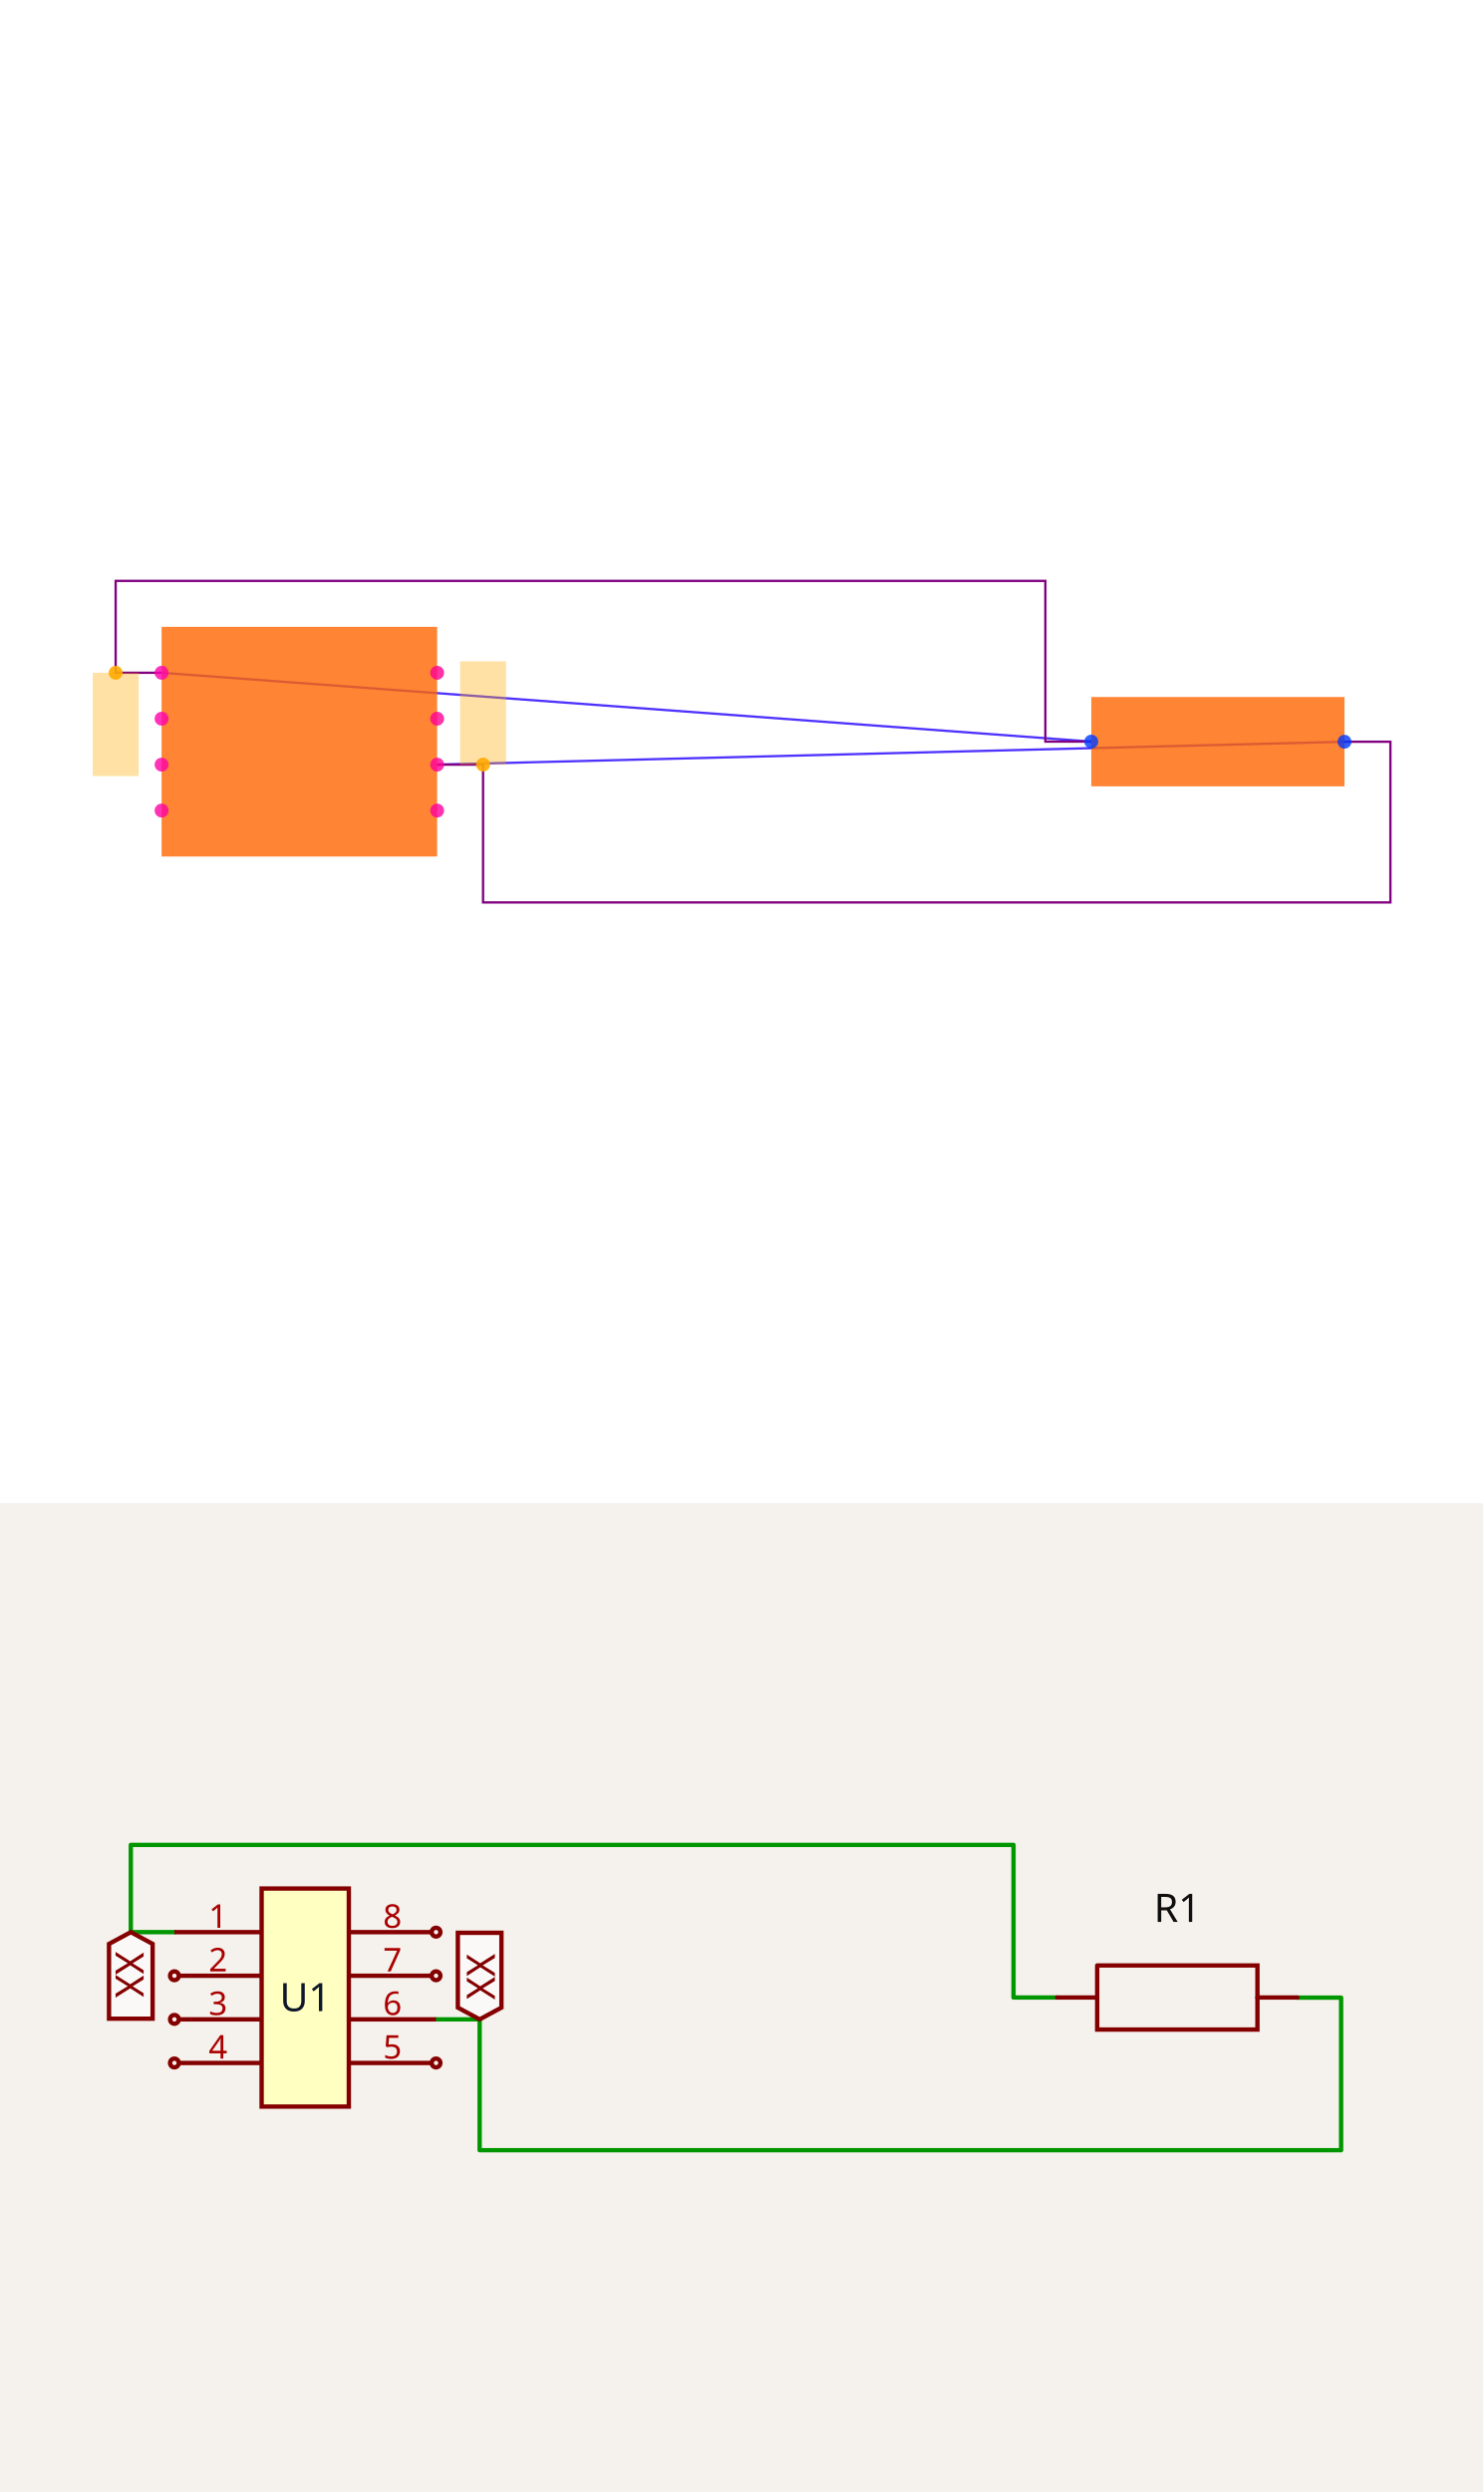
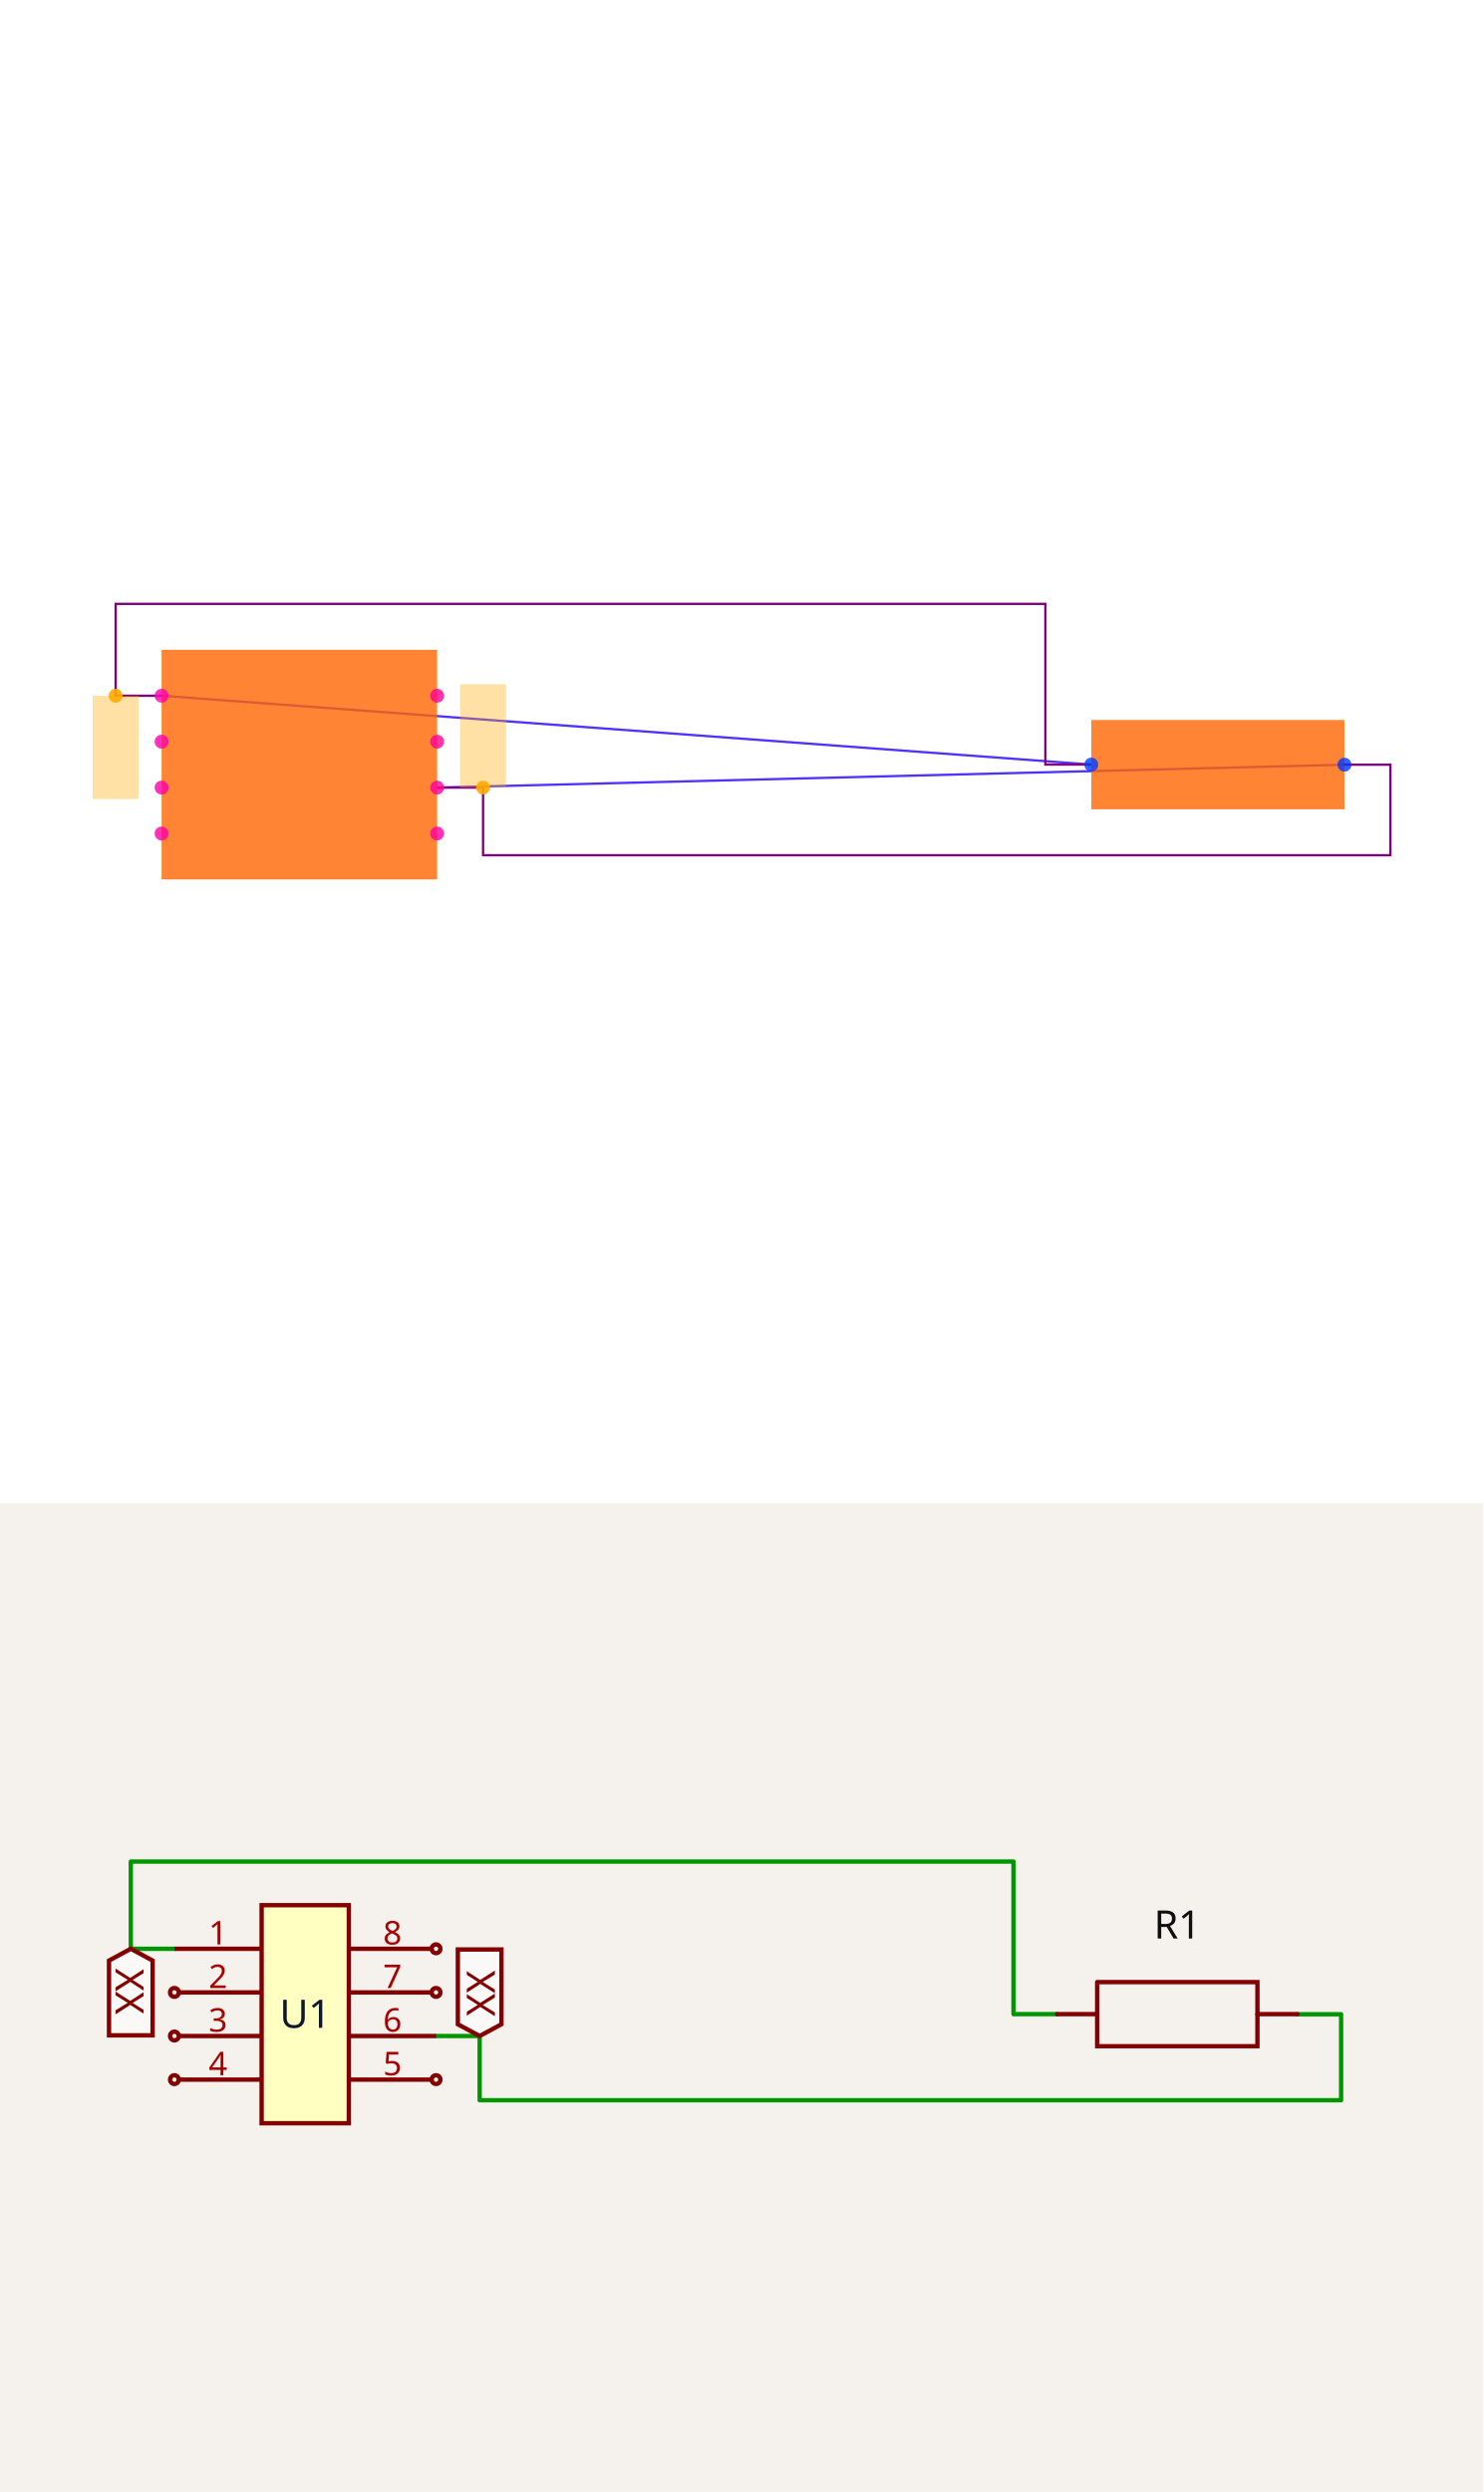
<svg xmlns="http://www.w3.org/2000/svg" width="1200" height="2016" viewBox="0 0 1200 2016" role="img" aria-label="Solver debug visualization on top and Circuit JSON schematic on the bottom">
  <g transform="translate(0, 0) scale(1.875, 1.875) translate(0, 0)">
    <rect width="100%" height="100%" fill="white" />
    <g>
-       <polyline data-points="-0.6000000000000001,0.30000000000000004 3.4487093,0.0002732499999993365" data-type="line" data-label="" points="69.728,290.272 470.924,319.973" fill="none" stroke="hsl(248, 100%, 50%, 0.8)" stroke-width="1px" />
+       <polyline data-points="-0.6000000000000001,0.30000000000000004 3.4487093,0.0002732499999993365" data-type="line" data-label="" points="69.728,300.182 470.924,329.882" fill="none" stroke="hsl(248, 100%, 50%, 0.8)" stroke-width="1px" />
    </g>
    <g>
-       <polyline data-points="0.6000000000000001,-0.10000000000000003 4.5512907,-0.0002732499999993365" data-type="line" data-label="" points="188.639,329.909 580.182,320.027" fill="none" stroke="hsl(248, 100%, 50%, 0.8)" stroke-width="1px" />
+       <polyline data-points="0.6000000000000001,-0.10000000000000003 4.5512907,-0.0002732499999993365" data-type="line" data-label="" points="188.639,339.818 580.182,329.936" fill="none" stroke="hsl(248, 100%, 50%, 0.8)" stroke-width="1px" />
    </g>
    <g>
-       <polyline data-points="-0.6000000000000001,0.30000000000000004 -0.8,0.30000000000000004 -0.8,0.7 3.2487093,0.7 3.2487093,0.0002732499999993365 3.4487093,0.0002732499999993365" data-type="line" data-label="" points="69.728,290.272 49.909,290.272 49.909,250.635 451.106,250.635 451.106,319.973 470.924,319.973" fill="none" stroke="purple" stroke-width="1px" />
+       <polyline data-points="-0.6000000000000001,0.30000000000000004 -0.8,0.30000000000000004 -0.8,0.7 3.2487093,0.7 3.2487093,0.0002732499999993365 3.4487093,0.0002732499999993365" data-type="line" data-label="" points="69.728,300.182 49.909,300.182 49.909,260.545 451.106,260.545 451.106,329.882 470.924,329.882" fill="none" stroke="purple" stroke-width="1px" />
    </g>
    <g>
-       <polyline data-points="0.6000000000000001,-0.10000000000000003 0.8,-0.10000000000000003 0.8,-0.7 4.7512907,-0.7 4.7512907,-0.0002732499999993365 4.5512907,-0.0002732499999993365" data-type="line" data-label="" points="188.639,329.909 208.457,329.909 208.457,389.365 600,389.365 600,320.027 580.182,320.027" fill="none" stroke="purple" stroke-width="1px" />
+       <polyline data-points="0.6000000000000001,-0.10000000000000003 0.8,-0.10000000000000003 0.8,-0.39445534999999954 4.7512907,-0.39445534999999954 4.7512907,-0.0002732499999993365 4.5512907,-0.0002732499999993365" data-type="line" data-label="" points="188.639,339.818 208.457,339.818 208.457,368.997 600,368.997 600,329.936 580.182,329.936" fill="none" stroke="purple" stroke-width="1px" />
    </g>
    <g>
-       <rect data-type="rect" data-label="schematic_component_0" data-x="4" data-y="0" x="470.924" y="300.731" width="109.257" height="38.538" fill="hsl(24, 100%, 50%, 0.8)" stroke="black" stroke-width="0.01" />
+       <rect data-type="rect" data-label="schematic_component_0" data-x="4" data-y="0" x="470.924" y="310.64" width="109.257" height="38.538" fill="hsl(24, 100%, 50%, 0.8)" stroke="black" stroke-width="0.01" />
    </g>
    <g>
-       <rect data-type="rect" data-label="schematic_component_1" data-x="0" data-y="0" x="69.728" y="270.454" width="118.911" height="99.092" fill="hsl(24, 100%, 50%, 0.8)" stroke="black" stroke-width="0.01" />
+       <rect data-type="rect" data-label="schematic_component_1" data-x="0" data-y="0" x="69.728" y="280.363" width="118.911" height="99.092" fill="hsl(24, 100%, 50%, 0.8)" stroke="black" stroke-width="0.01" />
    </g>
    <g>
-       <rect data-type="rect" data-label="netId: chip.U1 &gt; port.pin1 to R1.1 globalConnNetId: connectivity_net0" data-x="-0.8" data-y="0.07500000000000004" x="40" y="290.272" width="19.818" height="44.592" fill="hsl(40, 100%, 50%, 0.35)" stroke="black" stroke-width="0.01" />
+       <rect data-type="rect" data-label="netId: chip.U1 &gt; port.pin1 to R1.1 globalConnNetId: connectivity_net0" data-x="-0.8" data-y="0.07500000000000004" x="40" y="300.182" width="19.818" height="44.592" fill="hsl(40, 100%, 50%, 0.35)" stroke="black" stroke-width="0.01" />
    </g>
    <g>
-       <rect data-type="rect" data-label="netId: chip.U1 &gt; port.pin6 to R1.2 globalConnNetId: connectivity_net1" data-x="0.8" data-y="0.12499999999999997" x="198.548" y="285.318" width="19.818" height="44.592" fill="hsl(40, 100%, 50%, 0.35)" stroke="black" stroke-width="0.01" />
+       <rect data-type="rect" data-label="netId: chip.U1 &gt; port.pin6 to R1.2 globalConnNetId: connectivity_net1" data-x="0.8" data-y="0.12499999999999997" x="198.548" y="295.227" width="19.818" height="44.592" fill="hsl(40, 100%, 50%, 0.35)" stroke="black" stroke-width="0.01" />
    </g>
    <g>
-       <circle data-type="point" data-label="R1.1 x-" data-x="3.4487093" data-y="0.0002732499999993365" cx="470.924" cy="319.973" r="3" fill="hsl(226, 100%, 50%, 0.8)" />
+       <circle data-type="point" data-label="R1.1 x-" data-x="3.4487093" data-y="0.0002732499999993365" cx="470.924" cy="329.882" r="3" fill="hsl(226, 100%, 50%, 0.8)" />
    </g>
    <g>
-       <circle data-type="point" data-label="R1.2 x+" data-x="4.5512907" data-y="-0.0002732499999993365" cx="580.182" cy="320.027" r="3" fill="hsl(227, 100%, 50%, 0.8)" />
+       <circle data-type="point" data-label="R1.2 x+" data-x="4.5512907" data-y="-0.0002732499999993365" cx="580.182" cy="329.936" r="3" fill="hsl(227, 100%, 50%, 0.8)" />
    </g>
    <g>
-       <circle data-type="point" data-label="U1.1 x-" data-x="-0.6000000000000001" data-y="0.30000000000000004" cx="69.728" cy="290.272" r="3" fill="hsl(319, 100%, 50%, 0.8)" />
+       <circle data-type="point" data-label="U1.1 x-" data-x="-0.6000000000000001" data-y="0.30000000000000004" cx="69.728" cy="300.182" r="3" fill="hsl(319, 100%, 50%, 0.8)" />
    </g>
    <g>
-       <circle data-type="point" data-label="U1.2 x-" data-x="-0.6000000000000001" data-y="0.10000000000000003" cx="69.728" cy="310.091" r="3" fill="hsl(320, 100%, 50%, 0.8)" />
+       <circle data-type="point" data-label="U1.2 x-" data-x="-0.6000000000000001" data-y="0.10000000000000003" cx="69.728" cy="320" r="3" fill="hsl(320, 100%, 50%, 0.8)" />
    </g>
    <g>
-       <circle data-type="point" data-label="U1.3 x-" data-x="-0.6000000000000001" data-y="-0.09999999999999998" cx="69.728" cy="329.909" r="3" fill="hsl(321, 100%, 50%, 0.8)" />
+       <circle data-type="point" data-label="U1.3 x-" data-x="-0.6000000000000001" data-y="-0.09999999999999998" cx="69.728" cy="339.818" r="3" fill="hsl(321, 100%, 50%, 0.8)" />
    </g>
    <g>
-       <circle data-type="point" data-label="U1.4 x-" data-x="-0.6000000000000001" data-y="-0.30000000000000004" cx="69.728" cy="349.728" r="3" fill="hsl(322, 100%, 50%, 0.8)" />
+       <circle data-type="point" data-label="U1.4 x-" data-x="-0.6000000000000001" data-y="-0.30000000000000004" cx="69.728" cy="359.637" r="3" fill="hsl(322, 100%, 50%, 0.8)" />
    </g>
    <g>
-       <circle data-type="point" data-label="U1.5 x+" data-x="0.6000000000000001" data-y="-0.30000000000000004" cx="188.639" cy="349.728" r="3" fill="hsl(323, 100%, 50%, 0.8)" />
+       <circle data-type="point" data-label="U1.5 x+" data-x="0.6000000000000001" data-y="-0.30000000000000004" cx="188.639" cy="359.637" r="3" fill="hsl(323, 100%, 50%, 0.8)" />
    </g>
    <g>
-       <circle data-type="point" data-label="U1.6 x+" data-x="0.6000000000000001" data-y="-0.10000000000000003" cx="188.639" cy="329.909" r="3" fill="hsl(324, 100%, 50%, 0.8)" />
+       <circle data-type="point" data-label="U1.6 x+" data-x="0.6000000000000001" data-y="-0.10000000000000003" cx="188.639" cy="339.818" r="3" fill="hsl(324, 100%, 50%, 0.8)" />
    </g>
    <g>
-       <circle data-type="point" data-label="U1.7 x+" data-x="0.6000000000000001" data-y="0.09999999999999998" cx="188.639" cy="310.091" r="3" fill="hsl(325, 100%, 50%, 0.8)" />
+       <circle data-type="point" data-label="U1.7 x+" data-x="0.6000000000000001" data-y="0.09999999999999998" cx="188.639" cy="320" r="3" fill="hsl(325, 100%, 50%, 0.8)" />
    </g>
    <g>
-       <circle data-type="point" data-label="U1.8 x+" data-x="0.6000000000000001" data-y="0.30000000000000004" cx="188.639" cy="290.272" r="3" fill="hsl(326, 100%, 50%, 0.8)" />
+       <circle data-type="point" data-label="U1.8 x+" data-x="0.6000000000000001" data-y="0.30000000000000004" cx="188.639" cy="300.182" r="3" fill="hsl(326, 100%, 50%, 0.8)" />
    </g>
    <g>
-       <circle data-type="point" data-label="anchorPoint orientation: y-" data-x="-0.8" data-y="0.30000000000000004" cx="49.909" cy="290.272" r="3" fill="hsl(40, 100%, 50%, 0.9)" />
+       <circle data-type="point" data-label="anchorPoint orientation: y-" data-x="-0.8" data-y="0.30000000000000004" cx="49.909" cy="300.182" r="3" fill="hsl(40, 100%, 50%, 0.9)" />
    </g>
    <g>
-       <circle data-type="point" data-label="anchorPoint orientation: y+" data-x="0.8" data-y="-0.10000000000000003" cx="208.457" cy="329.909" r="3" fill="hsl(40, 100%, 50%, 0.9)" />
+       <circle data-type="point" data-label="anchorPoint orientation: y+" data-x="0.8" data-y="-0.10000000000000003" cx="208.457" cy="339.818" r="3" fill="hsl(40, 100%, 50%, 0.9)" />
    </g>
    <g id="crosshair" style="display: none">
      <line id="crosshair-h" y1="0" y2="640" stroke="#666" stroke-width="0.5" />
      <line id="crosshair-v" x1="0" x2="640" stroke="#666" stroke-width="0.5" />
      <text id="coordinates" font-family="monospace" font-size="12" fill="#666" />
    </g>
  </g>
  <g transform="translate(0, 1216)">
    <style>
              .boundary { fill: rgb(245, 241, 237); }
              .schematic-boundary { fill: none; stroke: #fff; }
              .component { fill: none; stroke: rgb(132, 0, 0); }
              .chip { fill: rgb(255, 255, 194); stroke: rgb(132, 0, 0); }
              .component-pin { fill: none; stroke: rgb(132, 0, 0); }
              .text { font-family: sans-serif; fill: rgb(0, 150, 0); }
              .pin-number { fill: rgb(169, 0, 0); }
              .port-label { fill: rgb(0, 100, 100); }
              .component-name { fill: rgb(0, 100, 100); }

            </style>
    <rect class="boundary" x="0" y="0" width="1200" height="800" />
    <g class="trace sch-trace" data-layer="base" data-circuit-json-type="schematic_trace" data-schematic-trace-id="schematic_trace_0__stack1">
-       <path d="M 141.123 347.079 L 105.842 347.079 L 105.842 276.517 L 820.049 276.517 L 820.049 399.952 L 855.33 399.952" class="trace-invisible-hover-outline sch-trace-hitbox" stroke="rgb(0, 150, 0)" fill="none" stroke-width="28.225px" stroke-linecap="round" opacity="0" stroke-linejoin="round" />
-       <path class="sch-trace-path" d="M 141.123 347.079 L 105.842 347.079 L 105.842 276.517 L 820.049 276.517 L 820.049 399.952 L 855.33 399.952" stroke="rgb(0, 150, 0)" fill="none" stroke-width="3.528px" stroke-linecap="round" stroke-linejoin="round" />
+       <path d="M 141.123 360.553 L 105.842 360.553 L 105.842 289.992 L 820.049 289.992 L 820.049 413.426 L 855.33 413.426" class="trace-invisible-hover-outline sch-trace-hitbox" stroke="rgb(0, 150, 0)" fill="none" stroke-width="28.225px" stroke-linecap="round" opacity="0" stroke-linejoin="round" />
+       <path class="sch-trace-path" d="M 141.123 360.553 L 105.842 360.553 L 105.842 289.992 L 820.049 289.992 L 820.049 413.426 L 855.33 413.426" stroke="rgb(0, 150, 0)" fill="none" stroke-width="3.528px" stroke-linecap="round" stroke-linejoin="round" />
    </g>
    <g class="trace sch-trace" data-layer="base" data-circuit-json-type="schematic_trace" data-schematic-trace-id="schematic_trace_1__stack1">
-       <path d="M 352.807 417.64 L 388.088 417.64 L 388.088 523.483 L 1085.11 523.483 L 1085.11 400.048 L 1049.829 400.048" class="trace-invisible-hover-outline sch-trace-hitbox" stroke="rgb(0, 150, 0)" fill="none" stroke-width="28.225px" stroke-linecap="round" opacity="0" stroke-linejoin="round" />
-       <path class="sch-trace-path" d="M 352.807 417.64 L 388.088 417.64 L 388.088 523.483 L 1085.11 523.483 L 1085.11 400.048 L 1049.829 400.048" stroke="rgb(0, 150, 0)" fill="none" stroke-width="3.528px" stroke-linecap="round" stroke-linejoin="round" />
+       <path d="M 352.807 431.115 L 388.088 431.115 L 388.088 483.058 L 1085.11 483.058 L 1085.11 413.523 L 1049.829 413.523" class="trace-invisible-hover-outline sch-trace-hitbox" stroke="rgb(0, 150, 0)" fill="none" stroke-width="28.225px" stroke-linecap="round" opacity="0" stroke-linejoin="round" />
+       <path class="sch-trace-path" d="M 352.807 431.115 L 388.088 431.115 L 388.088 483.058 L 1085.11 483.058 L 1085.11 413.523 L 1049.829 413.523" stroke="rgb(0, 150, 0)" fill="none" stroke-width="3.528px" stroke-linecap="round" stroke-linejoin="round" />
    </g>
    <g class="trace-overlays sch-trace-overlays" data-layer="overlay" data-circuit-json-type="schematic_trace" data-schematic-trace-id="schematic_trace_0__stack1" />
    <g class="trace-overlays sch-trace-overlays" data-layer="overlay" data-circuit-json-type="schematic_trace" data-schematic-trace-id="schematic_trace_1__stack1" />
    <g class="sch-component" data-circuit-json-type="schematic_component" data-schematic-component-id="schematic_component_0__stack1">
-       <rect class="component-overlay sch-component-overlay" x="855.33" y="374.025" width="194.499" height="51.854" fill="transparent" />
-       <path class="sch-component-symbol-path" d="M 855.33 399.952 L 887.753 399.952" stroke="rgb(132, 0, 0)" fill="none" stroke-width="3.528px" stroke-linecap="round" />
-       <path class="sch-component-symbol-path" d="M 1017.406 399.952 L 1049.829 399.952" stroke="rgb(132, 0, 0)" fill="none" stroke-width="3.528px" stroke-linecap="round" />
-       <path class="sch-component-symbol-path" d="M 887.753 374.025 L 1017.406 374.025 L 1017.406 425.879 L 887.753 425.879 L 887.753 374.025" stroke="rgb(132, 0, 0)" fill="none" stroke-width="3.528px" stroke-linecap="round" />
-       <text class="sch-component-name sch-component-text" x="952.58" y="348.085" stroke="rgb(245, 241, 237)" stroke-width="3.528px" paint-order="stroke" fill="rgb(15, 15, 15)" font-family="sans-serif" text-anchor="middle" dominant-baseline="ideographic" font-size="31.753px">R1</text>
-       <text class="sch-component-text" x="952.58" y="451.818" fill="rgb(15, 15, 15)" font-family="sans-serif" text-anchor="middle" dominant-baseline="hanging" font-size="31.753px" />
+       <rect class="component-overlay sch-component-overlay" x="855.33" y="387.499" width="194.499" height="51.854" fill="transparent" />
+       <path class="sch-component-symbol-path" d="M 855.33 413.426 L 887.753 413.426" stroke="rgb(132, 0, 0)" fill="none" stroke-width="3.528px" stroke-linecap="round" />
+       <path class="sch-component-symbol-path" d="M 1017.406 413.426 L 1049.829 413.426" stroke="rgb(132, 0, 0)" fill="none" stroke-width="3.528px" stroke-linecap="round" />
+       <path class="sch-component-symbol-path" d="M 887.753 387.499 L 1017.406 387.499 L 1017.406 439.353 L 887.753 439.353 L 887.753 387.499" stroke="rgb(132, 0, 0)" fill="none" stroke-width="3.528px" stroke-linecap="round" />
+       <text class="sch-component-name sch-component-text" x="952.58" y="361.56" stroke="rgb(245, 241, 237)" stroke-width="3.528px" paint-order="stroke" fill="rgb(15, 15, 15)" font-family="sans-serif" text-anchor="middle" dominant-baseline="ideographic" font-size="31.753px">R1</text>
+       <text class="sch-component-text" x="952.58" y="465.293" fill="rgb(15, 15, 15)" font-family="sans-serif" text-anchor="middle" dominant-baseline="hanging" font-size="31.753px" />
    </g>
    <g class="sch-component" data-circuit-json-type="schematic_component" data-schematic-component-id="schematic_component_1__stack1">
-       <rect class="component chip sch-component-body" x="211.684" y="311.798" width="70.561" height="176.404" stroke-width="3.528px" fill="rgb(255, 255, 194)" stroke="rgb(132, 0, 0)" />
-       <rect class="component-overlay sch-component-overlay" x="211.684" y="311.798" width="70.561" height="176.404" fill="transparent" />
-       <text class="sch-text" x="246.965" y="400" fill="#0f172a" text-anchor="middle" dominant-baseline="middle" font-family="sans-serif" font-size="31.753px" transform="rotate(0, 246.9651, 400)">U1</text>
-       <line class="component-pin sch-component-pin sch-port-line" x1="211.684" y1="347.079" x2="141.123" y2="347.079" stroke-width="3.528px" />
+       <rect class="component chip sch-component-body" x="211.684" y="325.273" width="70.561" height="176.404" stroke-width="3.528px" fill="rgb(255, 255, 194)" stroke="rgb(132, 0, 0)" />
+       <rect class="component-overlay sch-component-overlay" x="211.684" y="325.273" width="70.561" height="176.404" fill="transparent" />
+       <text class="sch-text" x="246.965" y="413.474" fill="#0f172a" text-anchor="middle" dominant-baseline="middle" font-family="sans-serif" font-size="31.753px" transform="rotate(0, 246.9651, 413.4744)">U1</text>
+       <line class="component-pin sch-component-pin sch-port-line" x1="211.684" y1="360.553" x2="141.123" y2="360.553" stroke-width="3.528px" />
      <g class="sch-port" data-schematic-port-id="source_port_1_0__stack1">
-         <rect x="137.595" y="343.551" width="7.056" height="7.056" opacity="0" />
+         <rect x="137.595" y="357.025" width="7.056" height="7.056" opacity="0" />
      </g>
-       <text class="pin-number sch-pin-number" x="176.404" y="343.551" style="font-family: sans-serif;" fill="rgb(169, 0, 0)" text-anchor="middle" dominant-baseline="auto" font-size="26.461px" transform="">1</text>
-       <line class="component-pin sch-component-pin sch-port-line" x1="211.684" y1="382.36" x2="144.651" y2="382.36" stroke-width="3.528px" />
+       <text class="pin-number sch-pin-number" x="176.404" y="357.025" style="font-family: sans-serif;" fill="rgb(169, 0, 0)" text-anchor="middle" dominant-baseline="auto" font-size="26.461px" transform="">1</text>
+       <line class="component-pin sch-component-pin sch-port-line" x1="211.684" y1="395.834" x2="144.651" y2="395.834" stroke-width="3.528px" />
      <g class="sch-port" data-schematic-port-id="source_port_1_1__stack1">
-         <circle class="component-pin sch-component-pin sch-port-terminal" cx="141.123" cy="382.36" r="3.528" stroke-width="3.528px" />
-         <rect x="137.595" y="378.832" width="7.056" height="7.056" opacity="0" />
+         <circle class="component-pin sch-component-pin sch-port-terminal" cx="141.123" cy="395.834" r="3.528" stroke-width="3.528px" />
+         <rect x="137.595" y="392.306" width="7.056" height="7.056" opacity="0" />
      </g>
-       <text class="pin-number sch-pin-number" x="176.404" y="378.832" style="font-family: sans-serif;" fill="rgb(169, 0, 0)" text-anchor="middle" dominant-baseline="auto" font-size="26.461px" transform="">2</text>
-       <line class="component-pin sch-component-pin sch-port-line" x1="211.684" y1="417.64" x2="144.651" y2="417.64" stroke-width="3.528px" />
+       <text class="pin-number sch-pin-number" x="176.404" y="392.306" style="font-family: sans-serif;" fill="rgb(169, 0, 0)" text-anchor="middle" dominant-baseline="auto" font-size="26.461px" transform="">2</text>
+       <line class="component-pin sch-component-pin sch-port-line" x1="211.684" y1="431.115" x2="144.651" y2="431.115" stroke-width="3.528px" />
      <g class="sch-port" data-schematic-port-id="source_port_1_2__stack1">
-         <circle class="component-pin sch-component-pin sch-port-terminal" cx="141.123" cy="417.64" r="3.528" stroke-width="3.528px" />
-         <rect x="137.595" y="414.112" width="7.056" height="7.056" opacity="0" />
+         <circle class="component-pin sch-component-pin sch-port-terminal" cx="141.123" cy="431.115" r="3.528" stroke-width="3.528px" />
+         <rect x="137.595" y="427.587" width="7.056" height="7.056" opacity="0" />
      </g>
-       <text class="pin-number sch-pin-number" x="176.404" y="414.112" style="font-family: sans-serif;" fill="rgb(169, 0, 0)" text-anchor="middle" dominant-baseline="auto" font-size="26.461px" transform="">3</text>
-       <line class="component-pin sch-component-pin sch-port-line" x1="211.684" y1="452.921" x2="144.651" y2="452.921" stroke-width="3.528px" />
+       <text class="pin-number sch-pin-number" x="176.404" y="427.587" style="font-family: sans-serif;" fill="rgb(169, 0, 0)" text-anchor="middle" dominant-baseline="auto" font-size="26.461px" transform="">3</text>
+       <line class="component-pin sch-component-pin sch-port-line" x1="211.684" y1="466.396" x2="144.651" y2="466.396" stroke-width="3.528px" />
      <g class="sch-port" data-schematic-port-id="source_port_1_3__stack1">
-         <circle class="component-pin sch-component-pin sch-port-terminal" cx="141.123" cy="452.921" r="3.528" stroke-width="3.528px" />
-         <rect x="137.595" y="449.393" width="7.056" height="7.056" opacity="0" />
+         <circle class="component-pin sch-component-pin sch-port-terminal" cx="141.123" cy="466.396" r="3.528" stroke-width="3.528px" />
+         <rect x="137.595" y="462.867" width="7.056" height="7.056" opacity="0" />
      </g>
-       <text class="pin-number sch-pin-number" x="176.404" y="449.393" style="font-family: sans-serif;" fill="rgb(169, 0, 0)" text-anchor="middle" dominant-baseline="auto" font-size="26.461px" transform="">4</text>
-       <line class="component-pin sch-component-pin sch-port-line" x1="282.246" y1="452.921" x2="349.279" y2="452.921" stroke-width="3.528px" />
+       <text class="pin-number sch-pin-number" x="176.404" y="462.867" style="font-family: sans-serif;" fill="rgb(169, 0, 0)" text-anchor="middle" dominant-baseline="auto" font-size="26.461px" transform="">4</text>
+       <line class="component-pin sch-component-pin sch-port-line" x1="282.246" y1="466.396" x2="349.279" y2="466.396" stroke-width="3.528px" />
      <g class="sch-port" data-schematic-port-id="source_port_1_4__stack1">
-         <circle class="component-pin sch-component-pin sch-port-terminal" cx="352.807" cy="452.921" r="3.528" stroke-width="3.528px" />
-         <rect x="349.279" y="449.393" width="7.056" height="7.056" opacity="0" />
+         <circle class="component-pin sch-component-pin sch-port-terminal" cx="352.807" cy="466.396" r="3.528" stroke-width="3.528px" />
+         <rect x="349.279" y="462.867" width="7.056" height="7.056" opacity="0" />
      </g>
-       <text class="pin-number sch-pin-number" x="317.527" y="449.393" style="font-family: sans-serif;" fill="rgb(169, 0, 0)" text-anchor="middle" dominant-baseline="auto" font-size="26.461px" transform="">5</text>
-       <line class="component-pin sch-component-pin sch-port-line" x1="282.246" y1="417.64" x2="352.807" y2="417.64" stroke-width="3.528px" />
+       <text class="pin-number sch-pin-number" x="317.527" y="462.867" style="font-family: sans-serif;" fill="rgb(169, 0, 0)" text-anchor="middle" dominant-baseline="auto" font-size="26.461px" transform="">5</text>
+       <line class="component-pin sch-component-pin sch-port-line" x1="282.246" y1="431.115" x2="352.807" y2="431.115" stroke-width="3.528px" />
      <g class="sch-port" data-schematic-port-id="source_port_1_5__stack1">
-         <rect x="349.279" y="414.112" width="7.056" height="7.056" opacity="0" />
+         <rect x="349.279" y="427.587" width="7.056" height="7.056" opacity="0" />
      </g>
-       <text class="pin-number sch-pin-number" x="317.527" y="414.112" style="font-family: sans-serif;" fill="rgb(169, 0, 0)" text-anchor="middle" dominant-baseline="auto" font-size="26.461px" transform="">6</text>
-       <line class="component-pin sch-component-pin sch-port-line" x1="282.246" y1="382.36" x2="349.279" y2="382.36" stroke-width="3.528px" />
+       <text class="pin-number sch-pin-number" x="317.527" y="427.587" style="font-family: sans-serif;" fill="rgb(169, 0, 0)" text-anchor="middle" dominant-baseline="auto" font-size="26.461px" transform="">6</text>
+       <line class="component-pin sch-component-pin sch-port-line" x1="282.246" y1="395.834" x2="349.279" y2="395.834" stroke-width="3.528px" />
      <g class="sch-port" data-schematic-port-id="source_port_1_6__stack1">
-         <circle class="component-pin sch-component-pin sch-port-terminal" cx="352.807" cy="382.36" r="3.528" stroke-width="3.528px" />
-         <rect x="349.279" y="378.832" width="7.056" height="7.056" opacity="0" />
+         <circle class="component-pin sch-component-pin sch-port-terminal" cx="352.807" cy="395.834" r="3.528" stroke-width="3.528px" />
+         <rect x="349.279" y="392.306" width="7.056" height="7.056" opacity="0" />
      </g>
-       <text class="pin-number sch-pin-number" x="317.527" y="378.832" style="font-family: sans-serif;" fill="rgb(169, 0, 0)" text-anchor="middle" dominant-baseline="auto" font-size="26.461px" transform="">7</text>
-       <line class="component-pin sch-component-pin sch-port-line" x1="282.246" y1="347.079" x2="349.279" y2="347.079" stroke-width="3.528px" />
+       <text class="pin-number sch-pin-number" x="317.527" y="392.306" style="font-family: sans-serif;" fill="rgb(169, 0, 0)" text-anchor="middle" dominant-baseline="auto" font-size="26.461px" transform="">7</text>
+       <line class="component-pin sch-component-pin sch-port-line" x1="282.246" y1="360.553" x2="349.279" y2="360.553" stroke-width="3.528px" />
      <g class="sch-port" data-schematic-port-id="source_port_1_7__stack1">
-         <circle class="component-pin sch-component-pin sch-port-terminal" cx="352.807" cy="347.079" r="3.528" stroke-width="3.528px" />
-         <rect x="349.279" y="343.551" width="7.056" height="7.056" opacity="0" />
+         <circle class="component-pin sch-component-pin sch-port-terminal" cx="352.807" cy="360.553" r="3.528" stroke-width="3.528px" />
+         <rect x="349.279" y="357.025" width="7.056" height="7.056" opacity="0" />
      </g>
-       <text class="pin-number sch-pin-number" x="317.527" y="343.551" style="font-family: sans-serif;" fill="rgb(169, 0, 0)" text-anchor="middle" dominant-baseline="auto" font-size="26.461px" transform="">8</text>
+       <text class="pin-number sch-pin-number" x="317.527" y="357.025" style="font-family: sans-serif;" fill="rgb(169, 0, 0)" text-anchor="middle" dominant-baseline="auto" font-size="26.461px" transform="">8</text>
    </g>
    <g class="schematic-port-hover sch-port-hover" data-schematic-port-id="source_port_0_0__stack1">
-       <circle cx="899.658" cy="399.952" r="7.056" fill="red" opacity="0" />
+       <circle cx="899.658" cy="413.426" r="7.056" fill="red" opacity="0" />
    </g>
    <g class="schematic-port-hover sch-port-hover" data-schematic-port-id="source_port_0_1__stack1">
-       <circle cx="1094.158" cy="400.048" r="7.056" fill="red" opacity="0" />
+       <circle cx="1094.158" cy="413.523" r="7.056" fill="red" opacity="0" />
    </g>
    <g class="schematic-port-hover sch-port-hover" data-schematic-port-id="source_port_1_0__stack1">
-       <circle cx="141.123" cy="347.079" r="7.056" fill="red" opacity="0" />
+       <circle cx="141.123" cy="360.553" r="7.056" fill="red" opacity="0" />
    </g>
    <g class="schematic-port-hover sch-port-hover" data-schematic-port-id="source_port_1_1__stack1">
-       <circle cx="141.123" cy="382.36" r="7.056" fill="red" opacity="0" />
+       <circle cx="141.123" cy="395.834" r="7.056" fill="red" opacity="0" />
    </g>
    <g class="schematic-port-hover sch-port-hover" data-schematic-port-id="source_port_1_2__stack1">
-       <circle cx="141.123" cy="417.64" r="7.056" fill="red" opacity="0" />
+       <circle cx="141.123" cy="431.115" r="7.056" fill="red" opacity="0" />
    </g>
    <g class="schematic-port-hover sch-port-hover" data-schematic-port-id="source_port_1_3__stack1">
-       <circle cx="141.123" cy="452.921" r="7.056" fill="red" opacity="0" />
+       <circle cx="141.123" cy="466.396" r="7.056" fill="red" opacity="0" />
    </g>
    <g class="schematic-port-hover sch-port-hover" data-schematic-port-id="source_port_1_4__stack1">
-       <circle cx="352.807" cy="452.921" r="7.056" fill="red" opacity="0" />
+       <circle cx="352.807" cy="466.396" r="7.056" fill="red" opacity="0" />
    </g>
    <g class="schematic-port-hover sch-port-hover" data-schematic-port-id="source_port_1_5__stack1">
-       <circle cx="352.807" cy="417.64" r="7.056" fill="red" opacity="0" />
+       <circle cx="352.807" cy="431.115" r="7.056" fill="red" opacity="0" />
    </g>
    <g class="schematic-port-hover sch-port-hover" data-schematic-port-id="source_port_1_6__stack1">
-       <circle cx="352.807" cy="382.36" r="7.056" fill="red" opacity="0" />
+       <circle cx="352.807" cy="395.834" r="7.056" fill="red" opacity="0" />
    </g>
    <g class="schematic-port-hover sch-port-hover" data-schematic-port-id="source_port_1_7__stack1">
-       <circle cx="352.807" cy="347.079" r="7.056" fill="red" opacity="0" />
+       <circle cx="352.807" cy="360.553" r="7.056" fill="red" opacity="0" />
    </g>
-     <path class="net-label sch-net-label" data-circuit-json-type="schematic_net_label" data-schematic-net-label-id="schematic_net_label_0__stack1" d="     M 105.842,347.079     L 123.483,356.605     L 123.483,417.099     L 88.202,417.099     L 88.202,356.605     Z   " fill="rgba(255, 255, 255, 0.6)" stroke="rgb(132, 0, 0)" stroke-width="3.528px" />
-     <text class="net-label-text sch-net-label-text" data-circuit-json-type="schematic_net_label" data-schematic-net-label-id="schematic_net_label_0__stack1" x="105.842" y="362.955" fill="rgb(132, 0, 0)" text-anchor="start" dominant-baseline="central" font-family="sans-serif" font-variant-numeric="tabular-nums" font-size="31.753px" transform="rotate(90 105.8422 362.9552)">XX</text>
-     <path class="net-label sch-net-label" data-circuit-json-type="schematic_net_label" data-schematic-net-label-id="schematic_net_label_1__stack1" d="     M 388.088,417.64     L 370.448,408.115     L 370.448,347.62     L 405.728,347.62     L 405.728,408.115     Z   " fill="rgba(255, 255, 255, 0.6)" stroke="rgb(132, 0, 0)" stroke-width="3.528px" />
-     <text class="net-label-text sch-net-label-text" data-circuit-json-type="schematic_net_label" data-schematic-net-label-id="schematic_net_label_1__stack1" x="388.088" y="401.764" fill="rgb(132, 0, 0)" text-anchor="start" dominant-baseline="central" font-family="sans-serif" font-variant-numeric="tabular-nums" font-size="31.753px" transform="rotate(-90 388.088 401.764)">XX</text>
+     <path class="net-label sch-net-label" data-circuit-json-type="schematic_net_label" data-schematic-net-label-id="schematic_net_label_0__stack1" d="     M 105.842,360.553     L 123.483,370.079     L 123.483,430.574     L 88.202,430.574     L 88.202,370.079     Z   " fill="rgba(255, 255, 255, 0.6)" stroke="rgb(132, 0, 0)" stroke-width="3.528px" />
+     <text class="net-label-text sch-net-label-text" data-circuit-json-type="schematic_net_label" data-schematic-net-label-id="schematic_net_label_0__stack1" x="105.842" y="376.43" fill="rgb(132, 0, 0)" text-anchor="start" dominant-baseline="central" font-family="sans-serif" font-variant-numeric="tabular-nums" font-size="31.753px" transform="rotate(90 105.8422 376.4297)">XX</text>
+     <path class="net-label sch-net-label" data-circuit-json-type="schematic_net_label" data-schematic-net-label-id="schematic_net_label_1__stack1" d="     M 388.088,431.115     L 370.448,421.589     L 370.448,361.094     L 405.728,361.094     L 405.728,421.589     Z   " fill="rgba(255, 255, 255, 0.6)" stroke="rgb(132, 0, 0)" stroke-width="3.528px" />
+     <text class="net-label-text sch-net-label-text" data-circuit-json-type="schematic_net_label" data-schematic-net-label-id="schematic_net_label_1__stack1" x="388.088" y="415.238" fill="rgb(132, 0, 0)" text-anchor="start" dominant-baseline="central" font-family="sans-serif" font-variant-numeric="tabular-nums" font-size="31.753px" transform="rotate(-90 388.088 415.2385)">XX</text>
  </g>
</svg>
